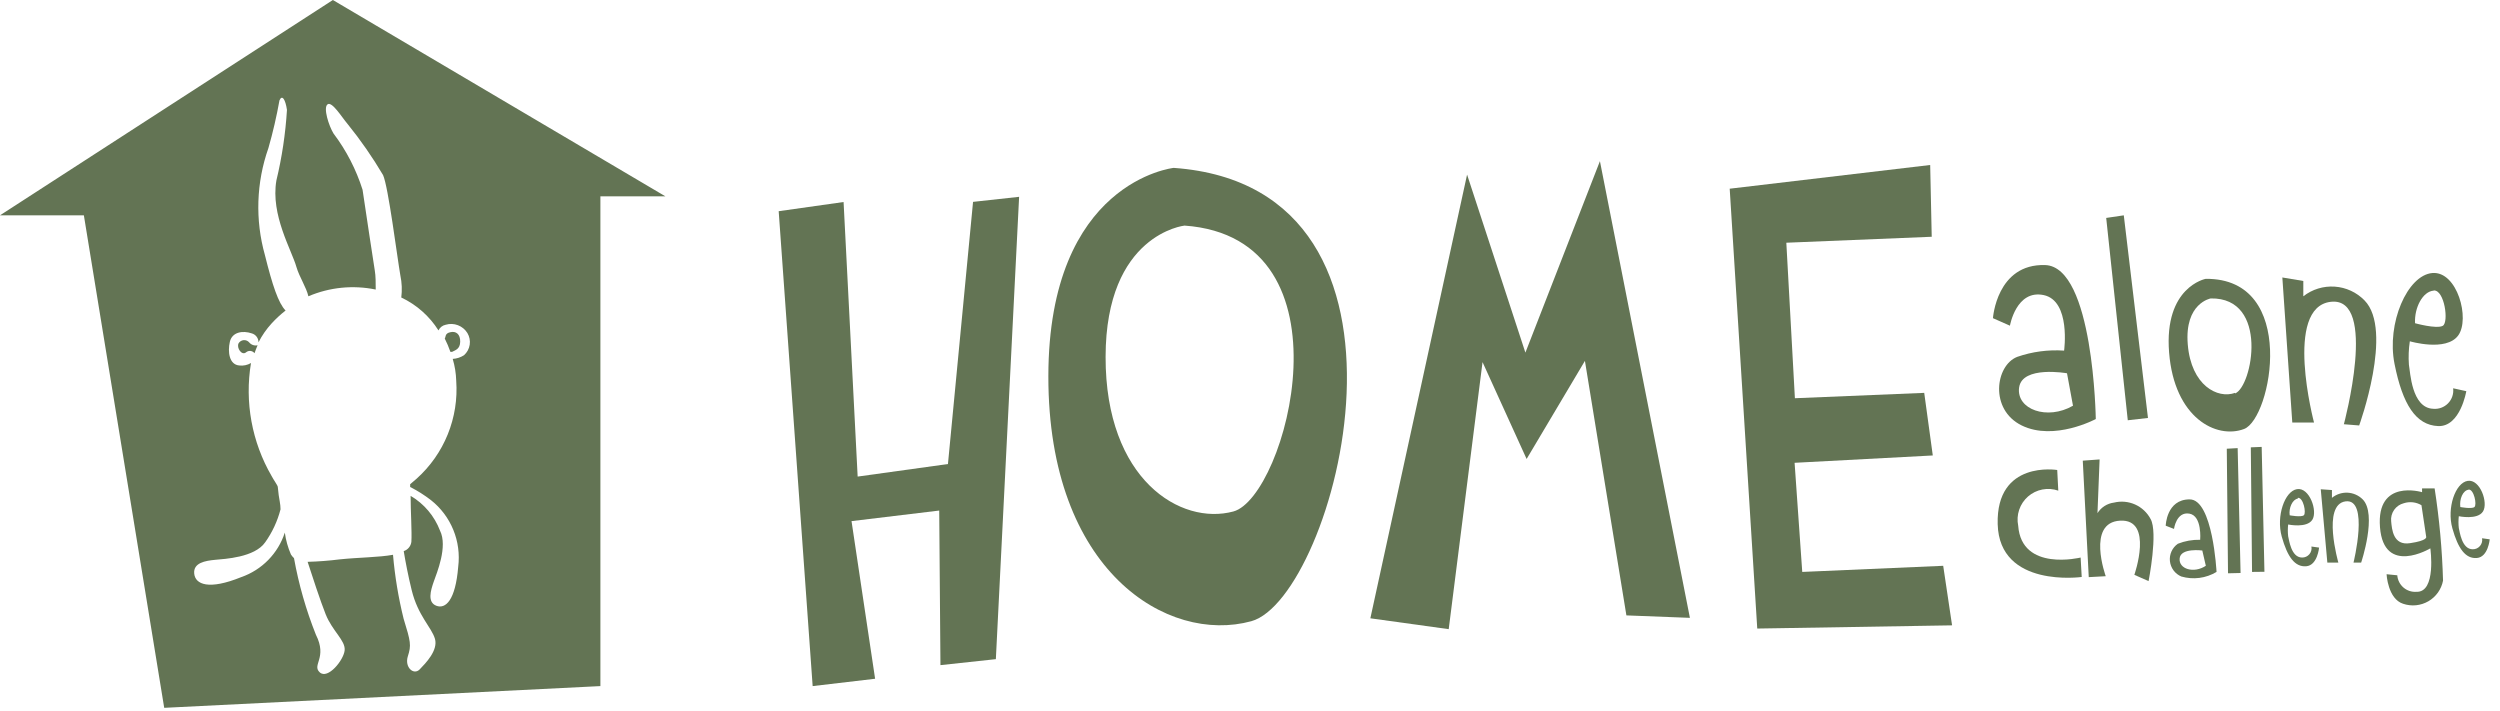
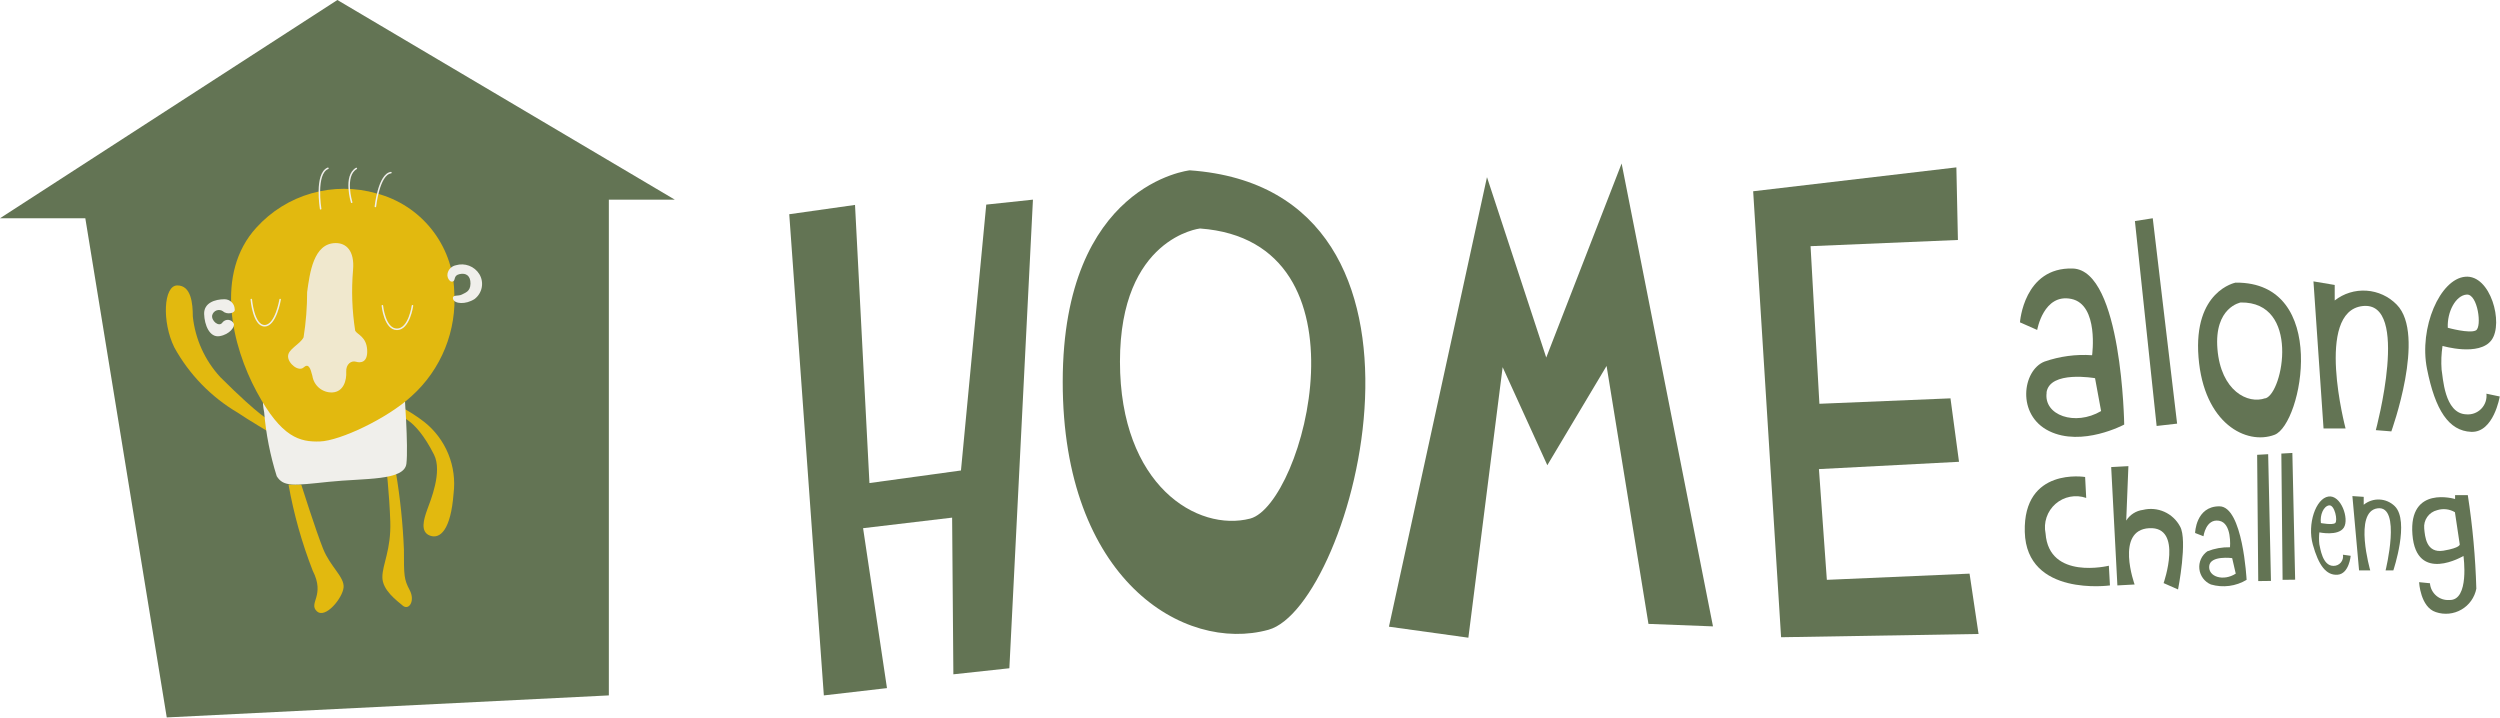
- <svg xmlns="http://www.w3.org/2000/svg" width="190" height="54" viewBox="0 0 190 54" fill="none">
-   <path d="M34.208 25.252C33.801 25.345 33.894 25.601 33.801 25.729C33.966 26.056 34.11 26.394 34.231 26.741H34.359C34.592 26.613 34.964 26.543 34.975 25.973C34.987 25.403 34.661 25.135 34.208 25.252Z" fill="#637454" />
-   <path d="M18.936 26.019C18.884 25.96 18.819 25.914 18.746 25.885C18.674 25.856 18.595 25.844 18.517 25.851C18.439 25.858 18.363 25.883 18.297 25.924C18.23 25.966 18.174 26.022 18.133 26.089C17.959 26.438 18.378 27.054 18.703 26.775C18.749 26.736 18.802 26.707 18.86 26.689C18.918 26.671 18.978 26.665 19.038 26.672C19.098 26.678 19.156 26.697 19.208 26.727C19.261 26.757 19.306 26.797 19.343 26.845C19.413 26.636 19.494 26.438 19.576 26.24C19.459 26.267 19.337 26.26 19.224 26.221C19.111 26.182 19.011 26.112 18.936 26.019Z" fill="#637454" />
-   <path d="M25.298 0L0 16.365H6.374L12.48 53.795L45.63 52.143V14.923H50.573L25.298 0ZM35.266 26.996C35.008 27.163 34.712 27.259 34.406 27.276C34.567 27.816 34.657 28.375 34.673 28.939C34.772 30.327 34.553 31.72 34.03 33.01C33.508 34.301 32.697 35.454 31.66 36.383L31.172 36.801V37.011C31.73 37.294 32.259 37.629 32.754 38.011C33.505 38.605 34.09 39.383 34.452 40.27C34.815 41.156 34.943 42.121 34.824 43.071C34.615 45.641 33.859 46.304 33.161 46.037C32.463 45.769 32.731 44.874 32.963 44.211C33.196 43.548 34.045 41.535 33.44 40.326C33.017 39.218 32.23 38.286 31.207 37.685C31.207 38.849 31.312 40.431 31.265 41.175C31.246 41.337 31.181 41.489 31.078 41.615C30.975 41.741 30.838 41.834 30.683 41.884C30.811 42.664 31.021 43.769 31.288 44.85C31.765 46.804 32.8 47.677 33.056 48.549C33.312 49.422 32.347 50.41 31.893 50.876C31.439 51.341 30.73 50.713 30.997 49.875C31.265 49.038 31.218 48.782 30.672 47.014C30.278 45.42 30.01 43.799 29.869 42.164C28.799 42.361 27.252 42.361 25.81 42.513C25.003 42.615 24.192 42.677 23.379 42.699C23.693 43.676 24.368 45.734 24.752 46.688C25.263 47.968 26.264 48.677 26.194 49.422C26.124 50.166 24.914 51.666 24.298 51.096C23.681 50.526 24.903 50.003 24.007 48.235C23.259 46.357 22.702 44.409 22.344 42.419C22.254 42.337 22.176 42.243 22.111 42.14C21.881 41.61 21.724 41.05 21.646 40.477C21.393 41.259 20.962 41.972 20.386 42.559C19.811 43.146 19.108 43.592 18.331 43.862C15.865 44.862 14.842 44.42 14.76 43.594C14.679 42.768 15.609 42.617 16.342 42.547C17.075 42.478 19.355 42.373 20.157 41.21C20.694 40.454 21.088 39.607 21.32 38.709C21.32 38.302 21.216 37.93 21.181 37.627C21.146 37.325 21.122 37.116 21.111 36.999C21.099 36.883 20.797 36.476 20.646 36.185C19.139 33.59 18.584 30.55 19.075 27.59C18.806 27.749 18.491 27.814 18.18 27.776C17.412 27.706 17.296 26.729 17.47 25.973C17.645 25.217 18.471 25.112 19.122 25.333C19.273 25.372 19.407 25.461 19.502 25.586C19.597 25.71 19.648 25.863 19.645 26.019C19.912 25.495 20.248 25.01 20.646 24.577C20.971 24.223 21.325 23.896 21.704 23.6C21.157 23.042 20.704 21.681 20.134 19.389C19.382 16.713 19.476 13.869 20.401 11.248C20.742 10.057 21.021 8.849 21.239 7.63C21.437 7.165 21.692 7.549 21.809 8.351C21.698 10.159 21.43 11.953 21.006 13.713C20.553 16.342 22.169 19.006 22.53 20.297C22.751 21.053 23.286 21.844 23.437 22.518C25.051 21.829 26.837 21.651 28.555 22.006C28.555 21.506 28.555 20.971 28.485 20.564C28.415 20.157 27.776 15.912 27.555 14.423C27.067 12.881 26.32 11.433 25.345 10.143C24.984 9.549 24.554 8.188 24.891 7.933C25.228 7.677 25.961 8.886 26.415 9.421C27.408 10.648 28.31 11.947 29.113 13.306C29.509 14.167 30.183 19.529 30.428 20.936C30.544 21.487 30.568 22.053 30.497 22.611C31.659 23.159 32.639 24.026 33.324 25.112C33.375 25.002 33.451 24.906 33.546 24.831C33.641 24.757 33.752 24.705 33.87 24.682C34.177 24.59 34.504 24.602 34.803 24.716C35.101 24.83 35.354 25.038 35.522 25.31C35.682 25.577 35.745 25.891 35.698 26.199C35.651 26.507 35.498 26.789 35.266 26.996Z" fill="#637454" />
-   <path d="M61.762 52.143L66.508 51.585L64.716 39.605L71.381 38.802L71.474 50.55L75.685 50.096L77.453 14.958L73.952 15.342L72.044 35.266L65.182 36.22L64.112 15.353L59.18 16.051L61.762 52.143Z" fill="#637454" />
-   <path d="M104.147 46.991L111.498 13.271L115.93 26.799L121.594 12.248L128.433 46.956L123.606 46.77L120.454 27.427L116.023 34.882L112.673 27.52L110.102 47.816L104.147 46.991Z" fill="#637454" />
-   <path d="M131.457 14.341L133.551 47.77L148.358 47.526L147.683 43.001L136.971 43.466L136.389 35.173L146.892 34.615L146.241 29.858L136.412 30.265L135.761 18.447L146.811 17.994L146.694 12.539L131.457 14.341Z" fill="#637454" />
-   <path d="M155.43 20.145C151.743 20.029 151.464 24.181 151.464 24.181L152.755 24.752C152.755 24.752 153.232 21.995 155.314 22.425C157.396 22.856 156.872 26.647 156.872 26.647C155.662 26.564 154.447 26.726 153.302 27.124C151.65 27.776 151.185 31.125 153.65 32.335C156.116 33.545 159.28 31.847 159.28 31.847C159.28 31.847 159.117 20.262 155.43 20.145ZM153.453 29.451C153.685 27.764 157.093 28.369 157.093 28.369L157.547 30.835C155.593 31.963 153.22 31.125 153.453 29.439V29.451Z" fill="#637454" />
-   <path d="M166.41 37.953C164.642 37.953 164.595 39.954 164.595 39.954L165.224 40.198C165.224 40.198 165.398 38.872 166.387 39.035C167.375 39.198 167.213 41.024 167.213 41.024C166.632 41.009 166.054 41.112 165.514 41.326C165.305 41.473 165.139 41.673 165.034 41.906C164.928 42.139 164.887 42.395 164.914 42.65C164.942 42.904 165.037 43.146 165.189 43.351C165.342 43.556 165.546 43.716 165.782 43.815C166.228 43.944 166.696 43.98 167.156 43.92C167.616 43.86 168.059 43.705 168.457 43.466C168.457 43.466 168.178 37.941 166.41 37.953ZM165.654 42.431C165.735 41.617 167.375 41.838 167.375 41.838L167.643 43.001C166.724 43.606 165.572 43.245 165.654 42.443V42.431Z" fill="#637454" />
-   <path d="M160.071 16.563L161.711 31.94L163.246 31.765L161.408 16.365L160.071 16.563Z" fill="#637454" />
-   <path d="M169.236 34.103L169.329 43.571L170.283 43.548L170.062 34.057L169.236 34.103Z" fill="#637454" />
-   <path d="M171.062 33.998L171.155 43.466L172.097 43.455L171.888 33.964L171.062 33.998Z" fill="#637454" />
-   <path d="M167.631 21.192C167.631 21.192 164.455 21.797 164.851 26.787C165.246 31.777 168.457 33.394 170.55 32.603C172.644 31.812 174.691 21.122 167.631 21.192ZM169.864 29.858C168.55 30.334 166.526 29.311 166.27 26.171C166.014 23.03 168.015 22.681 168.015 22.681C172.469 22.6 171.19 29.392 169.864 29.904V29.858Z" fill="#637454" />
-   <path d="M173.458 21.088L174.214 32.114H175.866C175.866 32.114 173.539 23.344 177.145 22.937C180.751 22.53 178.134 32.242 178.134 32.242L179.297 32.335C179.297 32.335 181.926 25.089 179.704 22.832C179.104 22.215 178.297 21.842 177.438 21.784C176.579 21.726 175.729 21.988 175.052 22.518V21.355L173.458 21.088Z" fill="#637454" />
-   <path d="M186.439 29.509C186.464 29.716 186.443 29.927 186.376 30.125C186.309 30.324 186.198 30.505 186.051 30.654C185.905 30.804 185.727 30.919 185.53 30.99C185.334 31.062 185.123 31.088 184.915 31.067C183.275 30.997 183.182 28.264 183.077 27.718C183.035 27.123 183.058 26.527 183.147 25.938C183.147 25.938 185.904 26.752 186.823 25.496C187.741 24.24 186.753 20.587 184.857 20.75C182.961 20.913 181.367 24.565 181.984 27.659C182.6 30.753 183.612 32.312 185.299 32.382C186.985 32.452 187.439 29.73 187.439 29.73L186.439 29.509ZM184.962 22.076C185.787 22.018 186.125 24.507 185.648 24.763C185.171 25.019 183.543 24.565 183.543 24.565C183.484 23.367 184.136 22.146 184.962 22.088V22.076Z" fill="#637454" />
-   <path d="M176.378 37.185L176.878 42.757H177.715C177.715 42.757 176.448 38.348 178.262 38.104C180.077 37.86 178.867 42.757 178.867 42.757H179.448C179.448 42.757 180.693 39.058 179.553 37.941C179.246 37.641 178.839 37.464 178.41 37.444C177.981 37.425 177.559 37.565 177.227 37.837V37.243L176.378 37.185Z" fill="#637454" />
-   <path d="M175.668 41.536C175.687 41.639 175.683 41.745 175.656 41.846C175.629 41.948 175.58 42.042 175.512 42.122C175.444 42.202 175.359 42.266 175.263 42.31C175.168 42.353 175.064 42.375 174.959 42.373C174.121 42.373 173.97 41.024 173.9 40.756C173.867 40.459 173.867 40.158 173.9 39.861C173.9 39.861 175.319 40.163 175.738 39.5C176.157 38.837 175.517 37.023 174.575 37.174C173.633 37.325 172.981 39.233 173.412 40.779C173.842 42.327 174.412 43.106 175.273 43.036C176.133 42.966 176.25 41.617 176.25 41.617L175.668 41.536ZM174.633 37.837C175.052 37.779 175.296 39 175.087 39.163C174.877 39.326 174.017 39.163 174.017 39.163C173.935 38.605 174.226 37.953 174.633 37.895V37.837Z" fill="#637454" />
-   <path d="M188.637 40.907C188.656 41.011 188.652 41.117 188.624 41.218C188.597 41.32 188.548 41.414 188.48 41.494C188.412 41.574 188.328 41.638 188.232 41.682C188.136 41.725 188.032 41.747 187.927 41.745C187.09 41.745 186.939 40.396 186.869 40.128C186.836 39.831 186.836 39.53 186.869 39.233C186.869 39.233 188.288 39.535 188.707 38.872C189.125 38.209 188.486 36.395 187.543 36.546C186.601 36.697 185.95 38.605 186.38 40.151C186.811 41.698 187.381 42.478 188.241 42.408C189.102 42.338 189.218 40.989 189.218 40.989L188.637 40.907ZM187.602 37.209C188.02 37.151 188.265 38.372 188.055 38.535C187.846 38.698 186.985 38.535 186.985 38.535C186.904 37.918 187.183 37.279 187.602 37.22V37.209Z" fill="#637454" />
-   <path d="M156.349 35.72C156.349 35.72 151.696 34.952 151.824 39.837C151.952 44.722 158.21 43.85 158.21 43.85L158.128 42.373C158.128 42.373 153.639 43.478 153.383 39.954C153.3 39.551 153.325 39.133 153.457 38.743C153.588 38.353 153.821 38.005 154.13 37.734C154.44 37.463 154.816 37.28 155.22 37.202C155.624 37.124 156.042 37.154 156.43 37.29L156.349 35.72Z" fill="#637454" />
-   <path d="M158.291 35.01L158.745 43.862L160.036 43.792C160.036 43.792 158.558 39.709 161.129 39.57C163.699 39.43 162.211 43.687 162.211 43.687L163.292 44.164C163.292 44.164 164.025 40.454 163.444 39.442C163.185 38.955 162.771 38.567 162.268 38.342C161.764 38.117 161.2 38.066 160.664 38.197C160.408 38.229 160.162 38.318 159.945 38.457C159.728 38.596 159.544 38.781 159.408 39L159.57 34.917L158.291 35.01Z" fill="#637454" />
-   <path d="M185.031 37.116H184.077V37.406C184.077 37.406 180.588 36.348 180.879 40.07C181.17 43.792 184.706 41.675 184.706 41.675C184.706 41.675 185.182 45.036 183.647 44.978C183.288 45.004 182.933 44.886 182.661 44.651C182.388 44.415 182.22 44.081 182.193 43.722L181.379 43.641C181.379 43.641 181.472 45.513 182.635 45.886C182.95 45.993 183.283 46.032 183.614 46C183.945 45.967 184.265 45.864 184.553 45.698C184.84 45.532 185.089 45.305 185.282 45.035C185.475 44.764 185.607 44.456 185.671 44.129C185.605 41.78 185.391 39.438 185.031 37.116ZM183.17 41.28C181.867 41.489 181.786 40.209 181.728 39.616C181.696 39.31 181.777 39.002 181.954 38.75C182.132 38.498 182.394 38.318 182.693 38.244C182.914 38.173 183.148 38.15 183.378 38.176C183.609 38.202 183.831 38.277 184.031 38.395L184.391 40.803C184.391 40.803 184.519 41.082 183.17 41.28Z" fill="#637454" />
-   <path d="M89.201 12.759C89.201 12.759 79.686 13.771 79.675 28.601C79.663 43.431 88.747 48.956 95.098 47.212C101.448 45.467 110.032 14.248 89.201 12.759ZM93.737 38.872C89.736 39.954 84.013 36.464 84.025 27.124C84.036 17.784 90.026 17.145 90.026 17.145C103.147 18.087 97.738 37.79 93.737 38.872Z" fill="#637454" />
+ <svg xmlns="http://www.w3.org/2000/svg" width="568" height="163" viewBox="0 0 568 163" fill="none">
+   <path d="M187.176 157.996L201.52 156.339L196.093 120.004L216.323 117.607L216.605 153.203L229.327 151.828L234.684 45.358L224.076 46.486L218.331 106.893L197.538 109.748L194.26 46.557L179.317 48.671L187.176 157.996Z" fill="#637454" />
+   <path d="M315.568 142.383L337.842 40.248L351.305 81.236L368.433 37.147L389.191 142.312L374.53 141.748L365.014 83.139L351.551 105.695L341.401 83.421L333.613 144.885L315.568 142.383Z" fill="#637454" />
+   <path d="M398.319 43.455L404.663 144.779L449.528 144.039L447.484 130.33L415.06 131.739L413.262 106.576L445.087 104.919L443.149 90.505L413.368 91.738L411.359 55.931L444.84 54.521L444.488 38.028L398.319 43.455Z" fill="#637454" />
+   <path d="M470.955 61.007C459.783 60.654 458.938 73.236 458.938 73.236L462.849 74.963C462.849 74.963 464.294 66.61 470.603 67.914C476.912 69.218 475.325 80.708 475.325 80.708C471.658 80.454 467.978 80.946 464.506 82.153C459.501 84.126 458.092 94.276 465.563 97.942C473.035 101.607 482.621 96.461 482.621 96.461C482.621 96.461 482.127 61.43 470.955 61.007ZM464.964 89.201C465.669 84.091 475.995 85.924 475.995 85.924L477.37 93.395C471.449 96.884 464.259 94.347 464.999 89.201H464.964Z" fill="#637454" />
+   <path d="M504.225 115.034C498.868 115.034 498.727 121.096 498.727 121.096L500.63 121.837C500.63 121.837 501.159 117.819 504.154 118.312C507.15 118.806 506.657 124.339 506.657 124.339C504.897 124.294 503.147 124.606 501.511 125.255C500.878 125.7 500.375 126.307 500.056 127.012C499.736 127.717 499.611 128.495 499.694 129.265C499.776 130.035 500.064 130.768 500.526 131.39C500.988 132.011 501.608 132.497 502.322 132.797C503.673 133.188 505.09 133.296 506.485 133.114C507.88 132.932 509.222 132.464 510.428 131.74C510.428 131.74 509.582 114.999 504.225 115.034ZM501.934 128.603C502.181 126.136 507.15 126.806 507.15 126.806L507.961 130.33C505.177 132.128 501.687 131.07 501.934 128.603Z" fill="#637454" />
+   <path d="M485.052 50.222L489.986 96.778L494.639 96.249L489.105 49.587L485.052 50.222Z" fill="#637454" />
+   <path d="M512.824 103.333L513.071 132.021L515.961 131.986L515.327 103.192L512.824 103.333Z" fill="#637454" />
+   <path d="M518.322 103.052L518.604 131.74L521.458 131.705L520.824 102.911L518.322 103.052Z" fill="#637454" />
+   <path d="M507.925 64.213C507.925 64.213 498.304 66.046 499.502 81.165C500.701 96.285 510.428 101.183 516.772 98.787C523.115 96.39 529.353 64.002 507.925 64.213ZM514.692 90.469C510.71 91.914 504.577 88.813 503.802 79.297C503.027 69.782 509.089 68.724 509.089 68.724C522.622 68.513 518.78 89.201 514.727 90.505L514.692 90.469Z" fill="#637454" />
+   <path d="M525.617 63.932L527.908 97.342H532.913C532.913 97.342 525.864 70.769 536.789 69.535C547.715 68.302 539.785 97.73 539.785 97.73L543.31 98.012C543.31 98.012 551.274 76.055 544.543 69.218C542.724 67.349 540.279 66.218 537.677 66.042C535.074 65.866 532.499 66.659 530.446 68.267V64.742L525.617 63.932Z" fill="#637454" />
+   <path d="M564.914 89.447C564.985 90.074 564.916 90.709 564.71 91.305C564.504 91.901 564.168 92.444 563.725 92.894C563.282 93.343 562.745 93.688 562.152 93.902C561.559 94.117 560.925 94.197 560.297 94.135C555.328 93.923 555.046 85.641 554.729 83.985C554.6 82.185 554.671 80.376 554.94 78.592C554.94 78.592 563.293 81.059 566.077 77.253C568.861 73.447 565.866 62.38 560.121 62.874C554.376 63.367 549.548 74.434 551.416 83.808C553.284 93.183 556.35 97.906 561.46 98.117C566.57 98.329 567.945 90.082 567.945 90.082L564.914 89.447ZM560.438 66.927C562.94 66.751 563.962 74.293 562.517 75.068C561.072 75.843 556.138 74.469 556.138 74.469C555.962 70.839 557.936 67.103 560.438 66.927Z" fill="#637454" />
+   <path d="M534.463 112.708L535.979 129.589H538.516C538.516 129.589 534.675 116.232 540.173 115.492C545.671 114.752 542.005 129.589 542.005 129.589H543.768C543.768 129.589 547.539 118.382 544.085 114.999C543.155 114.087 541.922 113.55 540.621 113.492C539.32 113.433 538.044 113.857 537.036 114.681V112.884L534.463 112.708Z" fill="#637454" />
+   <path d="M532.313 126.03C532.371 126.343 532.358 126.665 532.276 126.972C532.194 127.28 532.045 127.565 531.839 127.808C531.634 128.051 531.376 128.245 531.087 128.376C530.797 128.507 530.482 128.573 530.163 128.568C527.626 128.568 527.168 124.479 526.956 123.669C526.857 122.767 526.857 121.857 526.956 120.955C526.956 120.955 531.256 121.871 532.525 119.863C533.794 117.854 531.855 112.356 529.001 112.814C526.146 113.272 524.172 119.052 525.476 123.739C526.78 128.427 528.507 130.788 531.115 130.577C533.723 130.365 534.076 126.277 534.076 126.277L532.313 126.03ZM529.177 114.823C530.446 114.647 531.186 118.347 530.551 118.841C529.917 119.334 527.309 118.841 527.309 118.841C527.062 116.973 527.908 115.034 529.142 114.823H529.177Z" fill="#637454" />
+   <path d="M473.74 108.373C473.74 108.373 459.643 106.047 460.03 120.85C460.418 135.652 479.379 133.008 479.379 133.008L479.132 128.533C479.132 128.533 465.528 131.881 464.753 121.202C464.502 119.981 464.58 118.715 464.978 117.534C465.376 116.352 466.08 115.297 467.019 114.477C467.957 113.656 469.097 113.1 470.321 112.863C471.545 112.627 472.81 112.719 473.986 113.131L473.74 108.373Z" fill="#637454" />
+   <path d="M479.661 106.118L481.07 133.008L484.982 132.797C484.982 132.797 480.507 120.426 488.295 120.003C496.084 119.581 491.573 132.48 491.573 132.48L494.851 133.925C494.851 133.925 497.071 122.682 495.309 119.616C494.525 118.139 493.271 116.966 491.745 116.283C490.219 115.6 488.509 115.446 486.886 115.845C486.11 115.941 485.366 116.21 484.708 116.631C484.049 117.051 483.493 117.614 483.079 118.277L483.573 105.906L479.661 106.118Z" fill="#637454" />
+   <path d="M560.685 112.496H557.795V113.377C557.795 113.377 547.222 110.17 548.103 121.448C548.984 132.726 559.698 126.311 559.698 126.311C559.698 126.311 561.143 136.497 556.491 136.321C555.402 136.398 554.327 136.041 553.501 135.328C552.676 134.614 552.166 133.603 552.085 132.514L549.618 132.268C549.618 132.268 549.9 137.942 553.424 139.07C554.377 139.395 555.389 139.513 556.391 139.415C557.393 139.317 558.363 139.005 559.234 138.501C560.106 137.997 560.859 137.312 561.444 136.492C562.028 135.672 562.43 134.736 562.623 133.748C562.422 126.63 561.774 119.532 560.685 112.496ZM555.151 125.113C551.204 125.748 550.957 121.871 550.781 120.073C550.686 119.144 550.929 118.212 551.467 117.448C552.004 116.683 552.799 116.139 553.706 115.915C554.376 115.7 555.083 115.63 555.782 115.709C556.481 115.788 557.155 116.014 557.759 116.373L558.852 123.668C558.852 123.668 559.099 124.444 555.151 125.113Z" fill="#637454" />
+   <path d="M270.316 38.697C270.316 38.697 241.487 41.763 241.451 86.698C241.416 131.633 268.941 148.374 288.184 143.087C307.427 137.801 333.436 43.173 270.316 38.697ZM284.061 117.818C272.078 120.919 254.456 110.346 254.456 82.152C254.456 53.957 272.642 51.913 272.642 51.913C312.572 54.838 296.149 114.54 284.061 117.818Z" fill="#637454" />
+   <path d="M138.33 45.358V157.995L37.886 163L19.384 49.587H0L76.654 0L153.308 45.358H138.33Z" fill="#637454" />
+   <path d="M98.61 103.299C100.549 107.175 97.835 113.66 97.06 115.81C96.284 117.96 95.403 120.85 97.694 121.696C99.985 122.541 102.417 120.427 103.051 112.145C103.432 109.087 103.02 105.983 101.853 103.131C100.687 100.279 98.805 97.776 96.39 95.862C94.656 94.523 92.804 93.343 90.857 92.338L90.258 94.453C90.258 94.453 94.135 94.417 98.61 103.299Z" fill="#E2B90F" />
+   <path d="M65.553 110.1C66.743 116.784 68.584 123.335 71.051 129.66C73.941 135.334 70.028 136.99 71.967 138.858C73.905 140.726 77.853 135.863 78.064 133.466C78.275 131.07 75.068 128.814 73.412 124.691C71.755 120.567 68.442 110.1 68.442 110.1H65.553Z" fill="#E2B90F" />
+   <path d="M89.059 106.611L89.94 107.28C90.92 113.11 91.532 118.995 91.773 124.902C91.773 130.787 91.773 131.598 93.077 134.065C94.381 136.532 92.901 138.788 91.491 137.589C90.081 136.391 86.874 134.065 86.874 131.14C86.874 128.215 88.883 124.902 88.672 118.488C88.46 112.073 87.685 105.448 87.685 105.448" fill="#E2B90F" />
+   <path d="M50.045 85.677C46.541 81.872 44.354 77.04 43.807 71.897C43.807 68.901 43.419 64.848 40.282 64.848C37.146 64.848 36.758 73.165 39.613 78.945C42.993 85.079 47.959 90.191 53.992 93.748C56.248 95.298 61.675 98.505 61.675 98.505L61.393 95.58C61.393 95.58 59.314 94.911 50.045 85.677Z" fill="#E2B90F" />
+   <path d="M59.737 91.386C59.737 91.386 59.737 92.267 60.019 93.677C60.431 98.607 61.389 103.477 62.874 108.197C64.424 110.664 66.645 110.312 74.715 109.466C82.786 108.62 91.879 109.289 92.337 105.342C92.795 101.395 91.879 89.165 91.879 89.165L59.737 91.386Z" fill="#F0EFEB" />
+   <path d="M58.257 51.702C61.629 47.983 65.975 45.285 70.804 43.914C75.632 42.544 80.749 42.556 85.571 43.948C90.496 45.243 94.871 48.094 98.046 52.075C101.221 56.056 103.026 60.956 103.193 66.046C103.51 70.515 102.802 74.998 101.123 79.151C99.443 83.305 96.836 87.02 93.501 90.011C88.003 95.086 77.218 100.161 72.672 100.302C68.125 100.443 63.967 99.457 58.328 89.025C52.689 78.593 48.706 62.134 58.257 51.702Z" fill="#E2B90F" />
+   <path d="M76.301 55.226C78.592 55.226 80.601 56.882 80.213 61.358C79.818 65.966 79.983 70.605 80.706 75.174C81.27 76.055 83.244 76.548 83.42 79.473C83.596 82.398 81.905 82.504 80.883 82.187C79.861 81.87 78.556 82.68 78.662 84.513C78.768 86.346 78.099 89.059 75.455 89.165C74.382 89.195 73.335 88.831 72.511 88.144C71.687 87.456 71.142 86.49 70.979 85.429C70.521 83.597 70.098 82.469 68.97 83.491C67.843 84.513 65.446 82.61 65.446 80.954C65.446 79.297 68.089 78.31 68.97 76.654C69.512 73.25 69.783 69.809 69.781 66.363C70.38 62.098 71.191 55.226 76.301 55.226Z" fill="#F0E8CE" />
+   <path d="M53.323 70.24C53.305 69.641 53.057 69.073 52.63 68.653C52.203 68.233 51.631 67.993 51.032 67.984C48.812 67.984 46.31 68.83 46.38 71.332C46.451 73.835 47.614 76.76 49.905 76.372C52.196 75.984 53.429 74.222 53.112 73.517C52.998 73.284 52.827 73.084 52.613 72.937C52.4 72.789 52.153 72.698 51.894 72.674C51.636 72.649 51.376 72.691 51.139 72.795C50.901 72.9 50.695 73.064 50.539 73.271C49.764 74.434 47.931 72.848 48.213 71.614C48.278 71.365 48.404 71.135 48.578 70.944C48.752 70.754 48.971 70.609 49.214 70.522C49.457 70.436 49.718 70.409 49.973 70.446C50.229 70.483 50.471 70.582 50.68 70.733C51.561 71.579 53.57 71.156 53.323 70.24Z" fill="#F0EFEB" />
+   <path d="M102.17 63.755C101.966 63.55 101.815 63.299 101.729 63.023C101.643 62.747 101.625 62.454 101.677 62.169C101.767 61.698 101.996 61.265 102.336 60.926C102.675 60.586 103.108 60.357 103.58 60.266C104.564 59.971 105.618 60.008 106.58 60.371C107.542 60.734 108.357 61.403 108.901 62.275C109.457 63.188 109.652 64.274 109.45 65.323C109.248 66.372 108.663 67.308 107.809 67.949C105.765 69.253 103.262 69.042 102.945 67.949C102.628 66.857 104.179 67.35 104.919 66.927C105.659 66.504 106.857 66.293 106.893 64.46C106.928 62.628 105.87 61.958 104.425 62.275C102.98 62.592 103.544 63.65 102.945 63.932C102.814 63.989 102.668 64.003 102.529 63.971C102.389 63.939 102.263 63.864 102.17 63.755Z" fill="#F0EFEB" />
+   <path d="M57.094 68.055C57.094 68.055 57.587 74.011 60.125 74.011C62.662 74.011 63.649 68.055 63.649 68.055" stroke="#F0EFEB" stroke-width="0.35" stroke-miterlimit="10" stroke-linecap="round" />
+   <path d="M86.874 69.464C86.874 69.464 87.403 74.821 90.187 74.821C92.971 74.821 93.712 69.464 93.712 69.464" stroke="#F0EFEB" stroke-width="0.35" stroke-miterlimit="10" stroke-linecap="round" />
+   <path d="M72.848 47.438C72.848 47.438 71.544 39.438 74.504 38.239" stroke="#F0EFEB" stroke-width="0.35" stroke-miterlimit="10" stroke-linecap="round" />
+   <path d="M79.896 45.958C79.896 45.958 78.063 39.966 80.953 38.275" stroke="#F0EFEB" stroke-width="0.35" stroke-miterlimit="10" stroke-linecap="round" />
+   <path d="M85.289 46.909C85.289 46.909 86.064 39.614 88.813 39.226" stroke="#F0EFEB" stroke-width="0.35" stroke-miterlimit="10" stroke-linecap="round" />
</svg>
